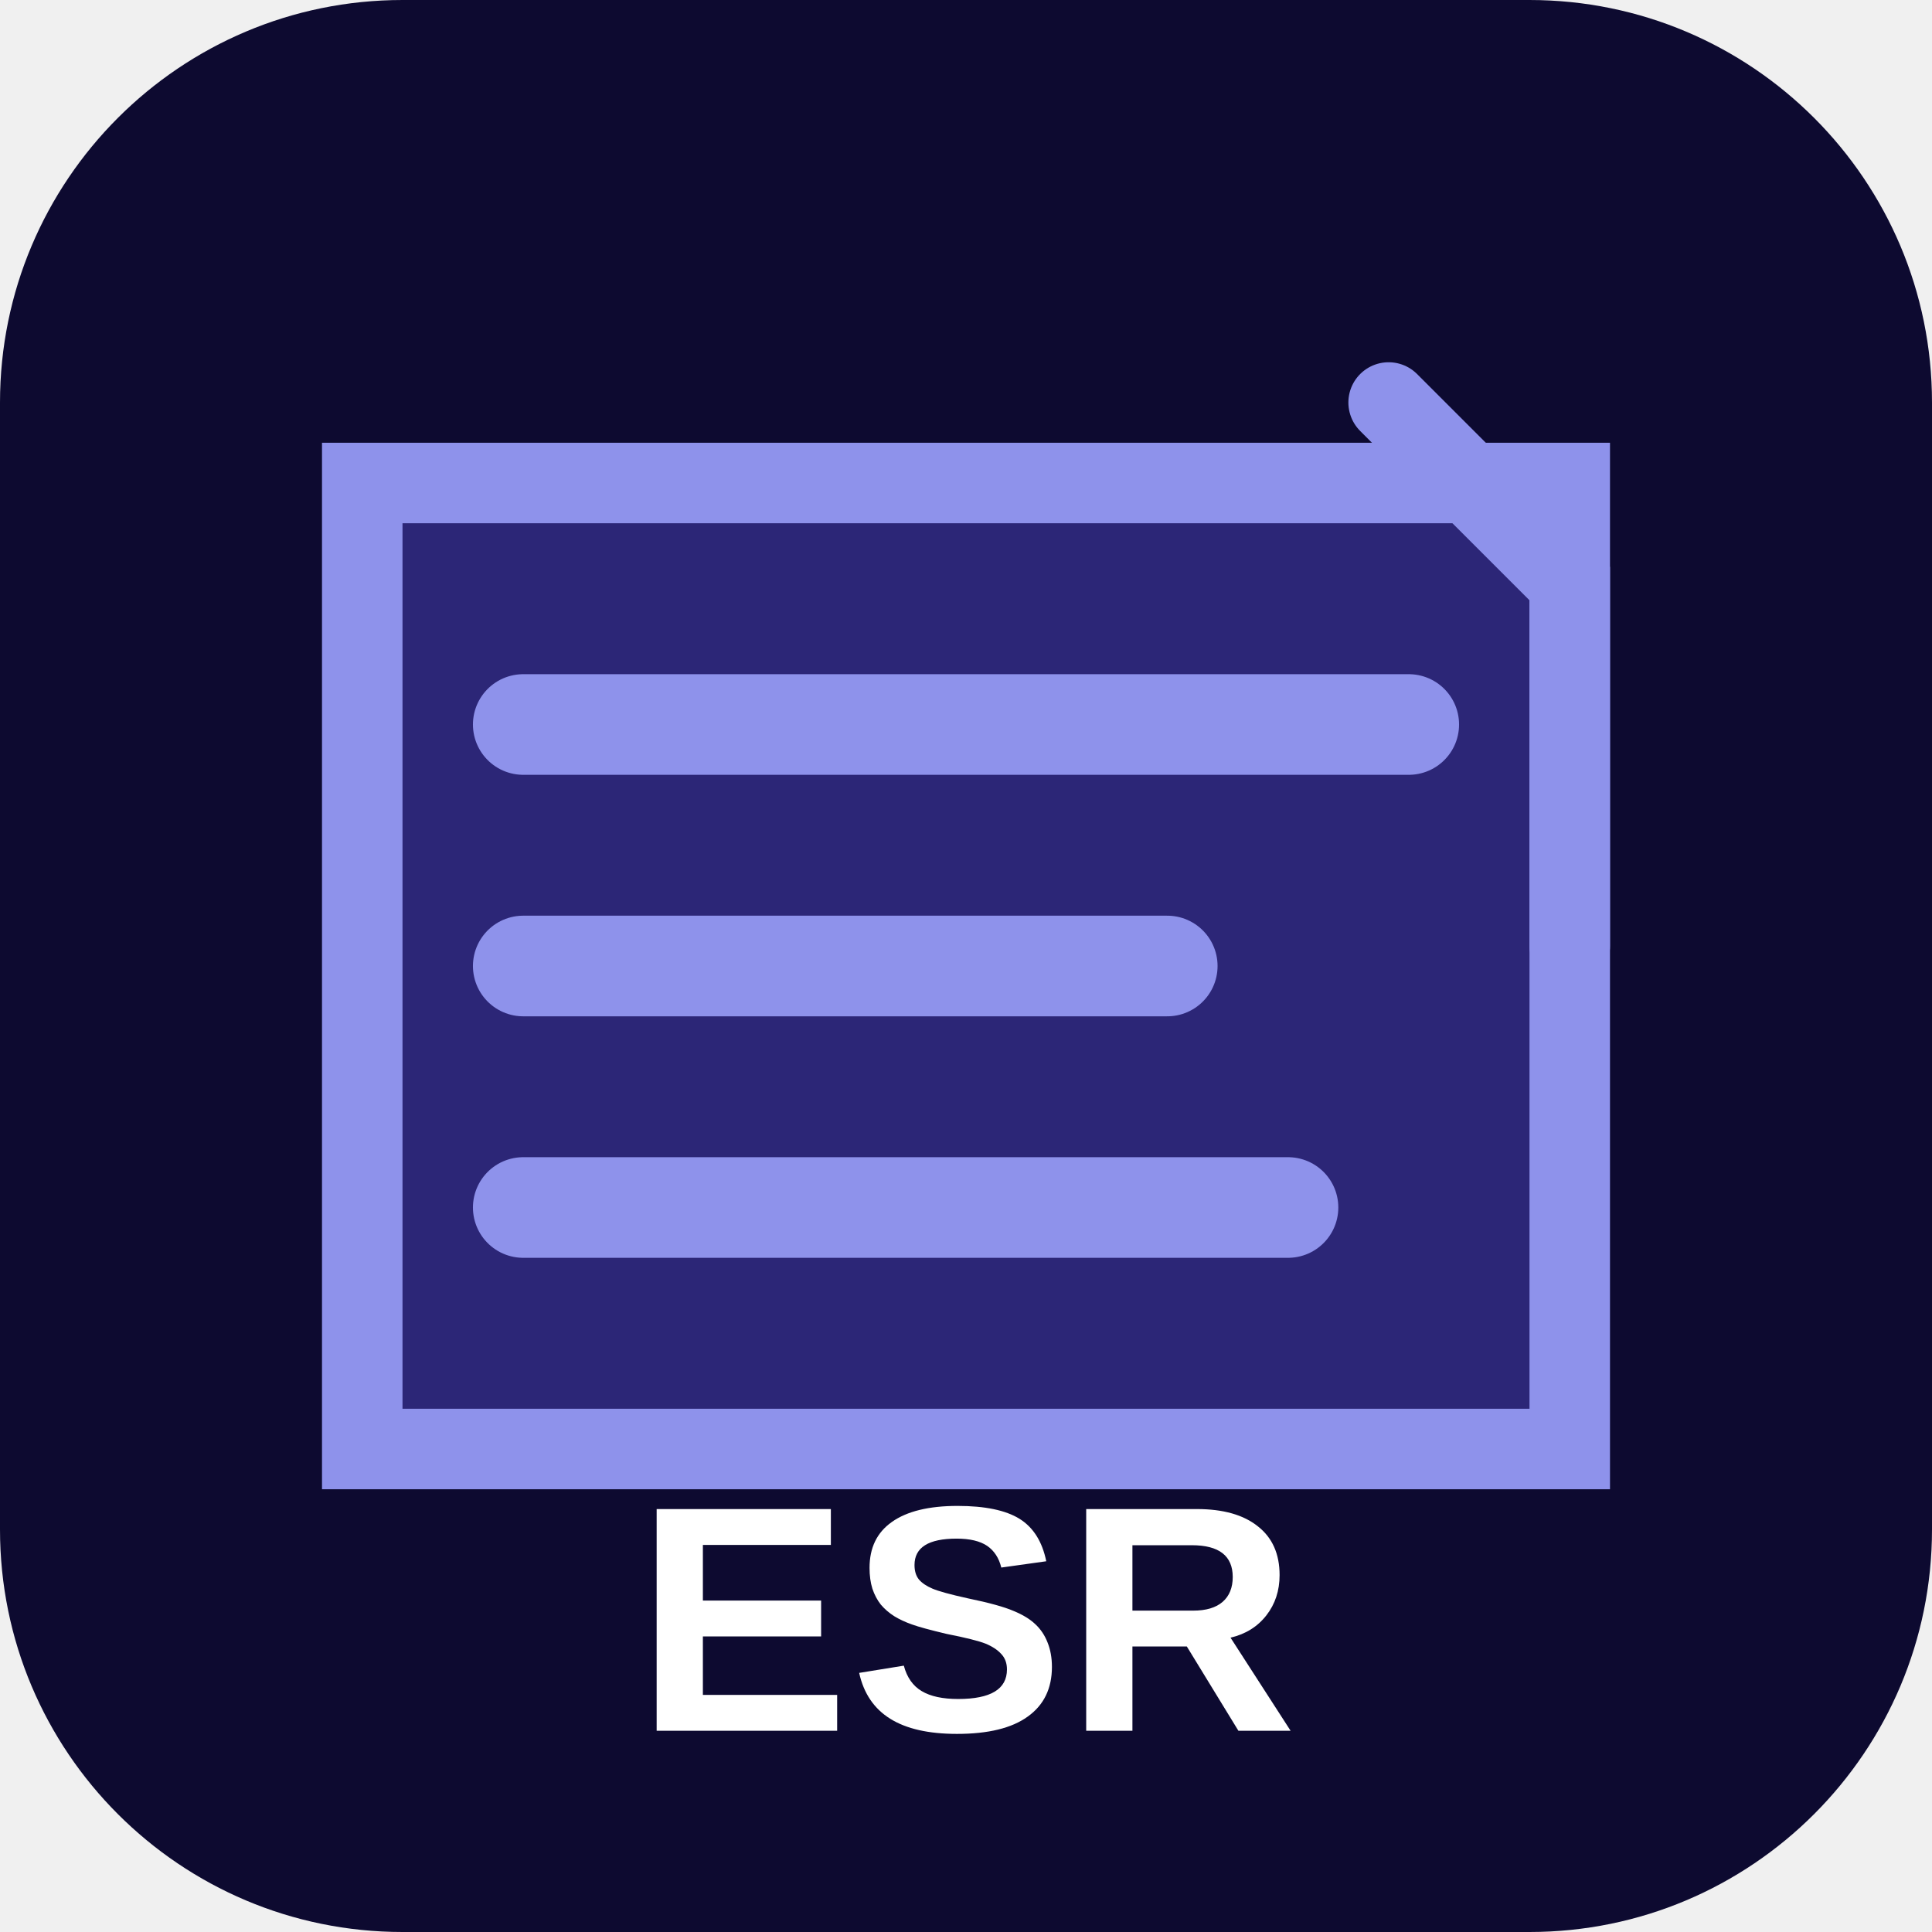
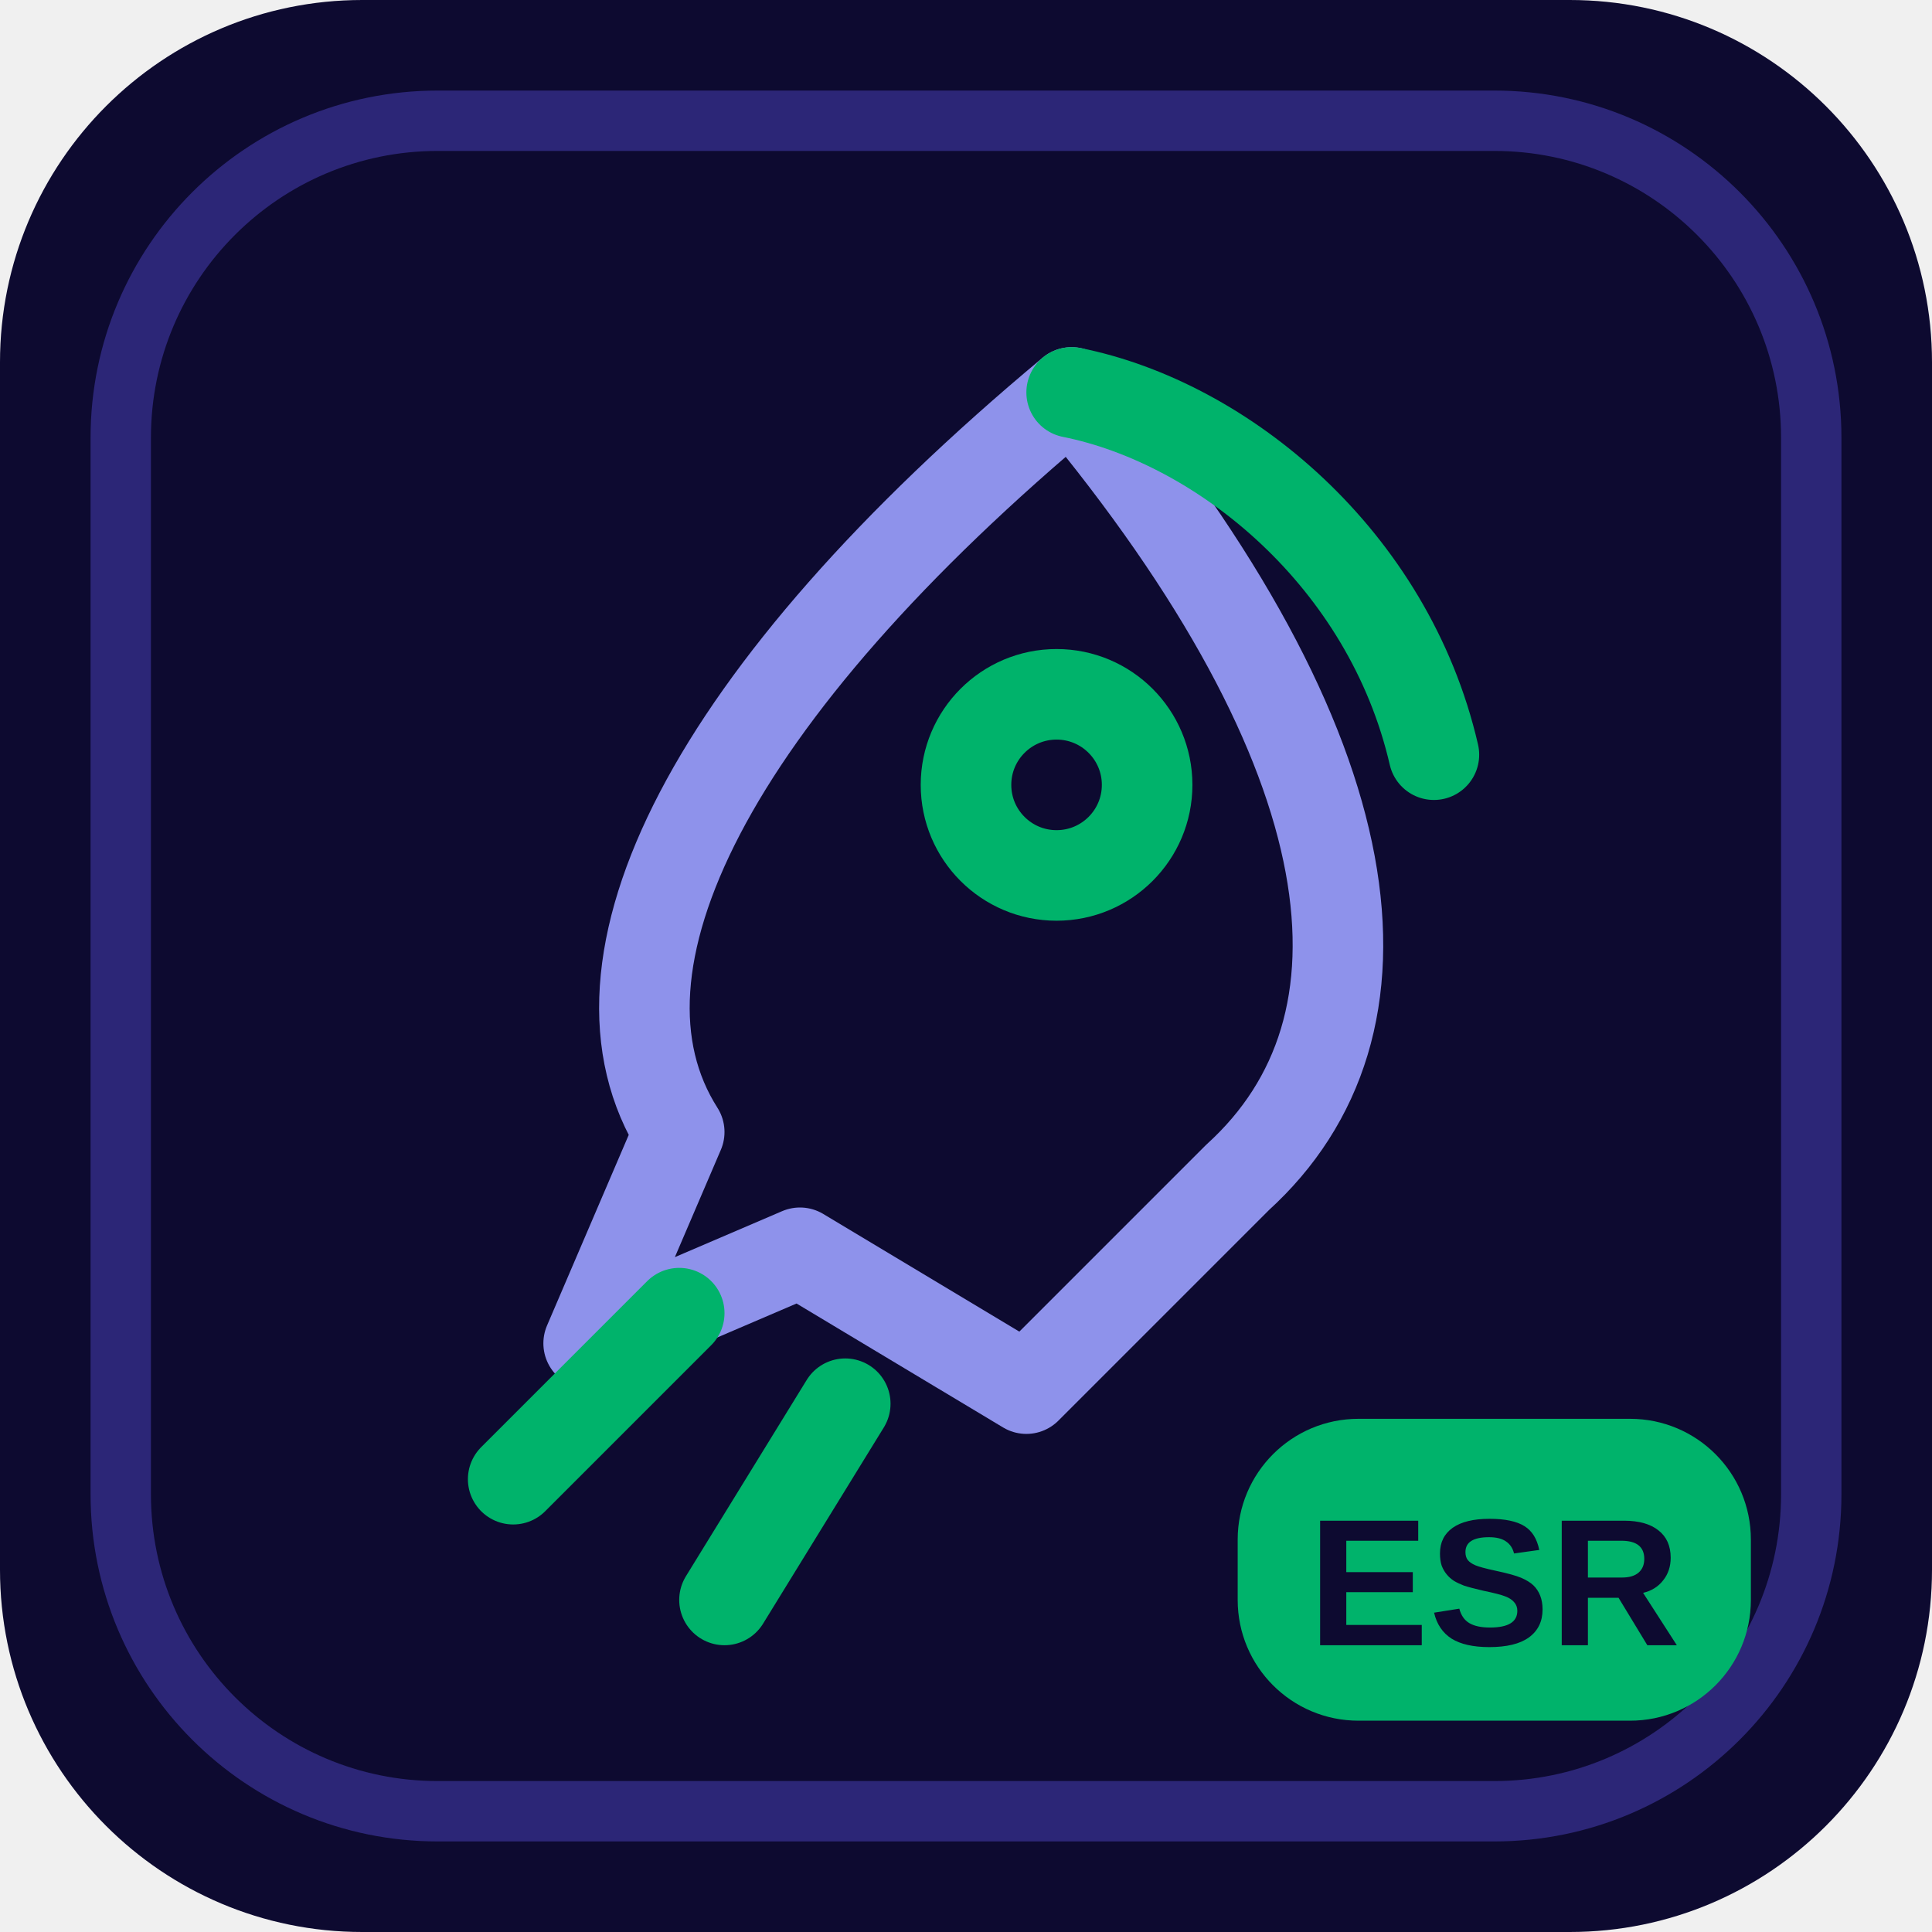
- <svg xmlns="http://www.w3.org/2000/svg" width="96" height="96" viewBox="0 0 96 96" role="img" aria-label="ESR skill icon">
-   <rect width="96" height="96" rx="20" fill="#0D0A30" />
-   <path d="M18 24h60v48H18z" fill="#2C2677" stroke="#8E92EB" stroke-width="4" />
-   <path d="M26 36h44M26 48h32M26 60h38" stroke="#8E92EB" stroke-width="5" stroke-linecap="round" />
-   <path d="M69 20l9 9v18" fill="none" stroke="#8E92EB" stroke-width="4" stroke-linecap="round" />
-   <text x="48" y="86" fill="#FFFFFF" font-family="Arial, Helvetica, sans-serif" font-size="16" font-weight="700" text-anchor="middle">ESR</text>
+ <svg xmlns="http://www.w3.org/2000/svg" width="128" height="128" viewBox="0 0 128 128" role="img" aria-label="electron-squirrel-repackage icon">
+   <rect width="128" height="128" rx="24" fill="#0D0A30" />
+   <rect x="8" y="8" width="112" height="112" rx="21" fill="none" stroke="#2C2677" stroke-width="4" />
+   <g>
+     <path d="M53 83 39 89 45 75c-7-11 2-29 26-49 20 24 22 42 11 52l-14 14z" fill="none" stroke="#8E92EB" stroke-width="6" stroke-linecap="round" stroke-linejoin="round" />
+     <path d="M71 26c10 2 21 11 24 24" fill="none" stroke="#00B36B" stroke-width="6" stroke-linecap="round" stroke-linejoin="round" />
+     <circle cx="70" cy="52" r="6" fill="none" stroke="#00B36B" stroke-width="6" />
+     <line x1="45" y1="87" x2="34" y2="98" stroke="#00B36B" stroke-width="6" stroke-linecap="round" />
+     <line x1="56" y1="93" x2="48" y2="106" stroke="#00B36B" stroke-width="6" stroke-linecap="round" />
+   </g>
+   <rect x="82" y="94" width="34" height="20" rx="8" fill="#00B36B" />
+   <text x="99" y="109" fill="#0D0A30" font-family="Arial, Helvetica, sans-serif" font-size="12" font-weight="800" text-anchor="middle">ESR</text>
</svg>
